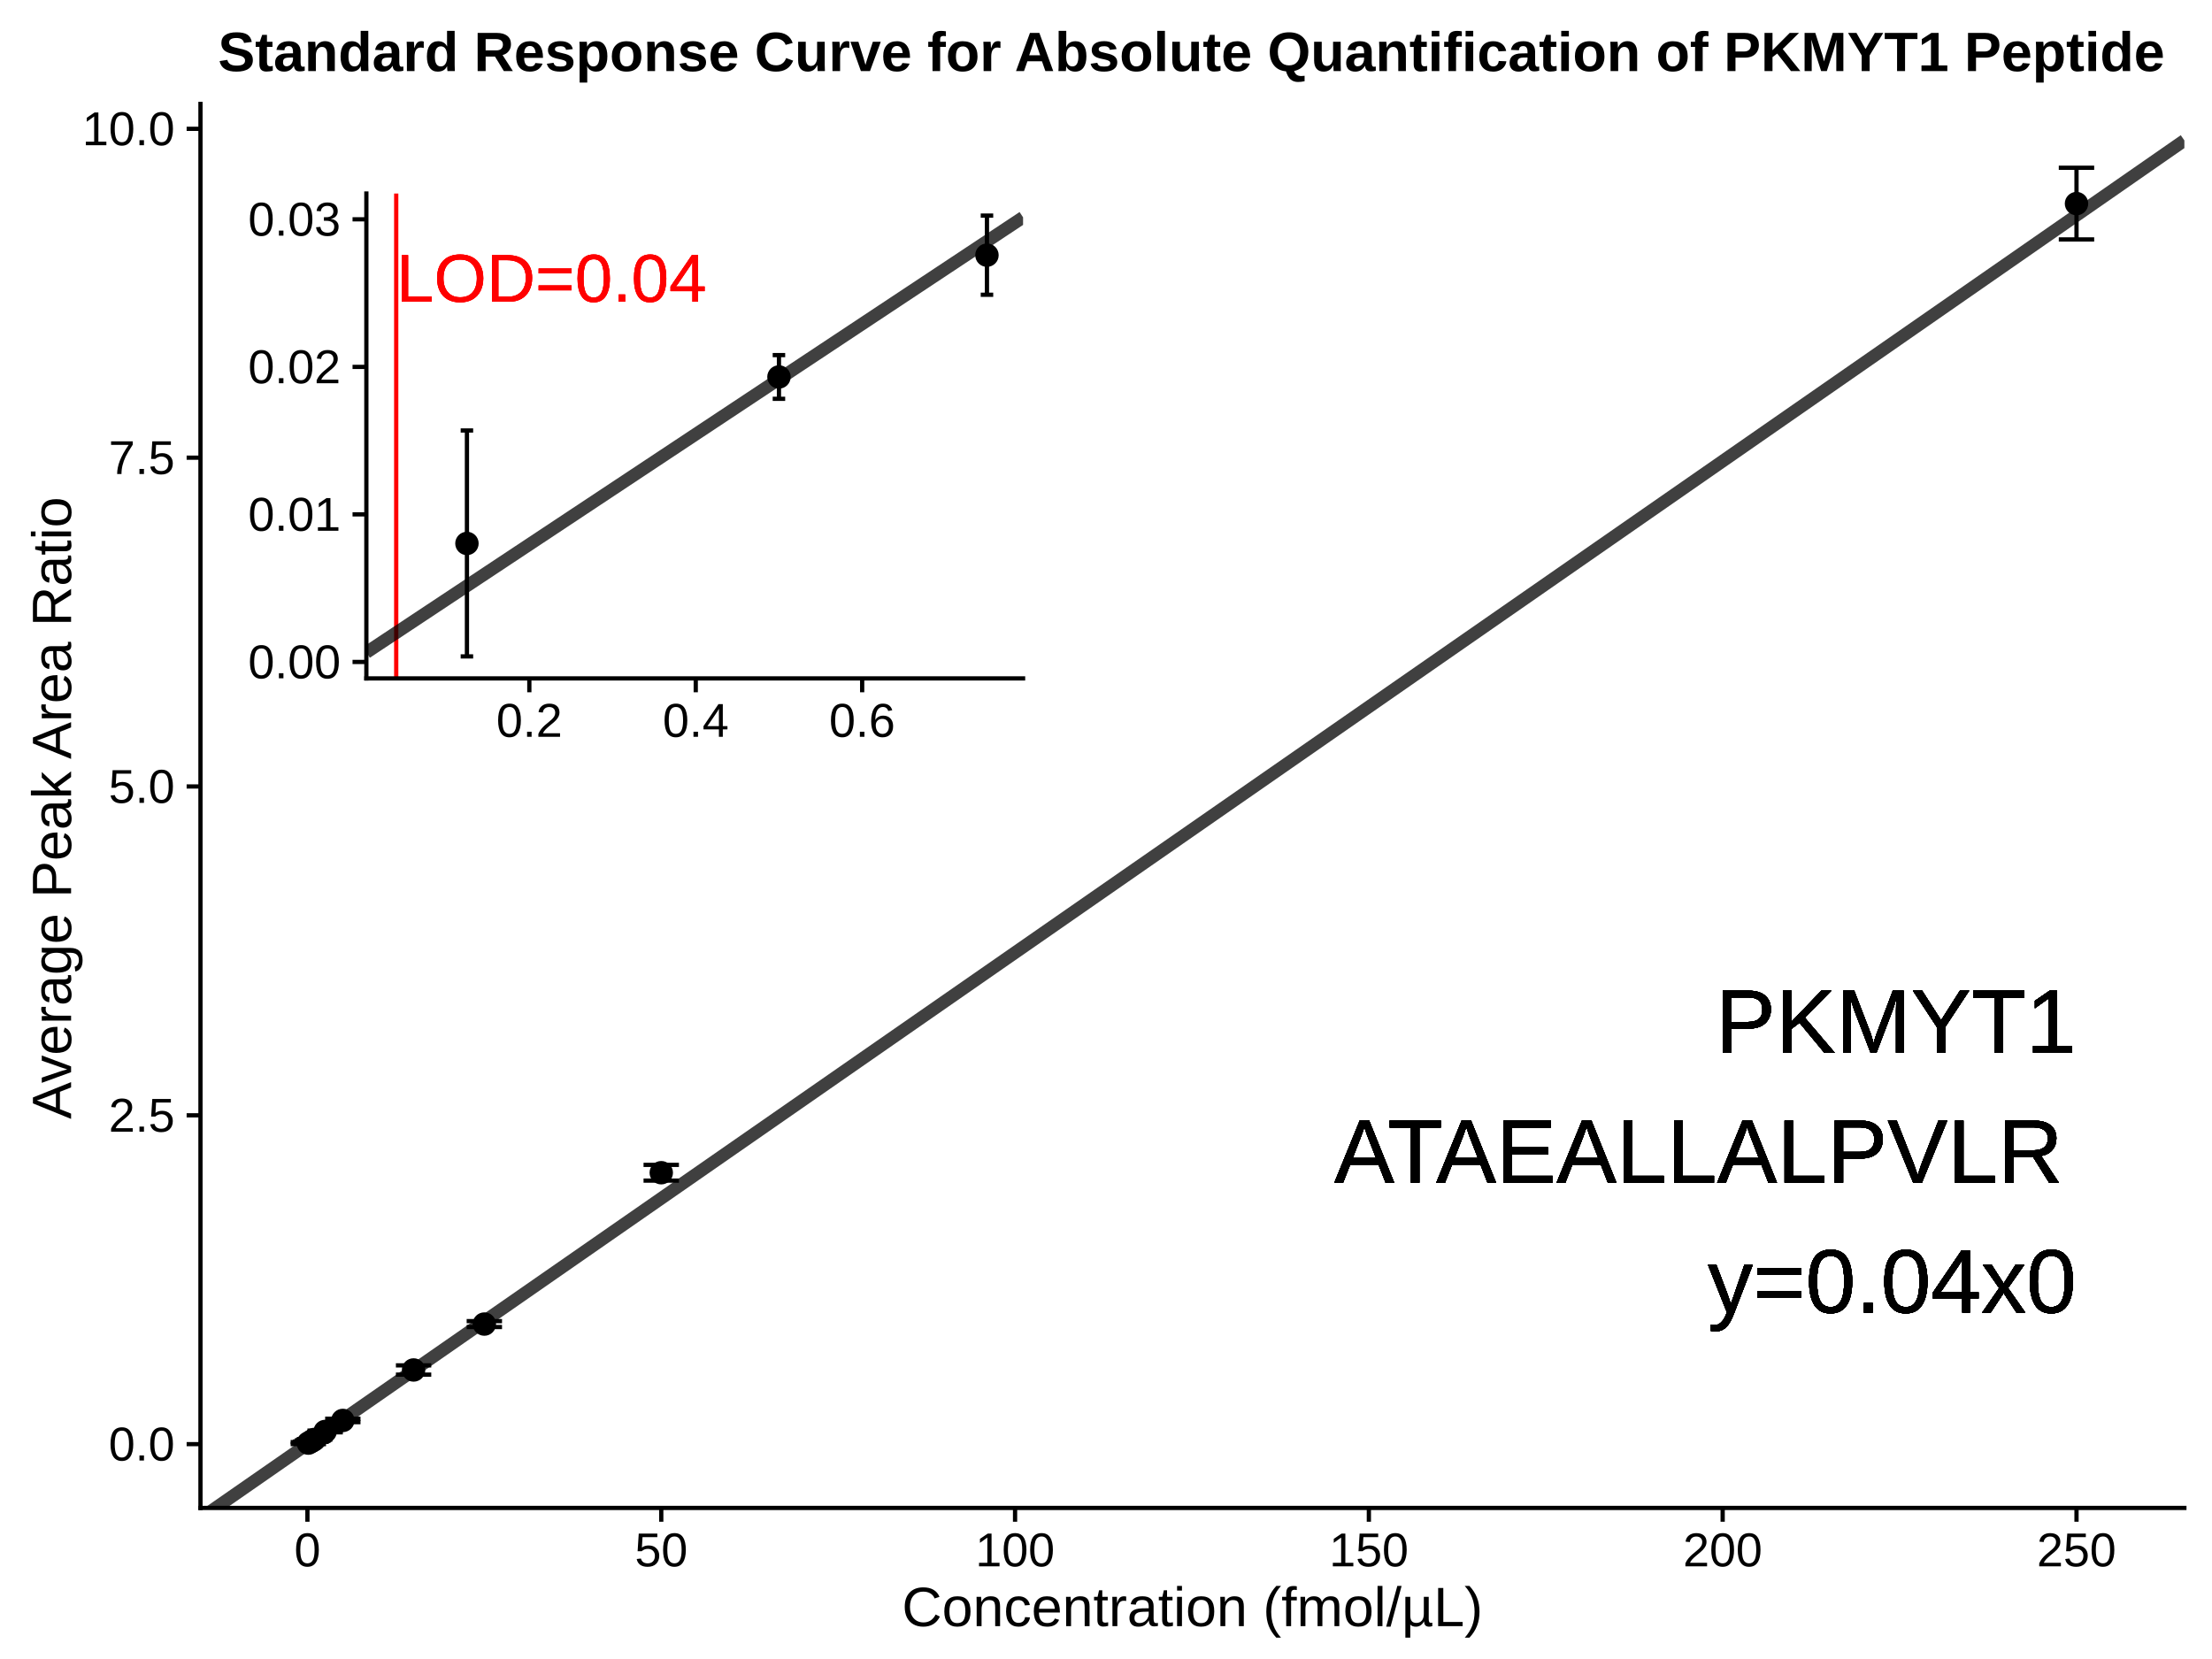
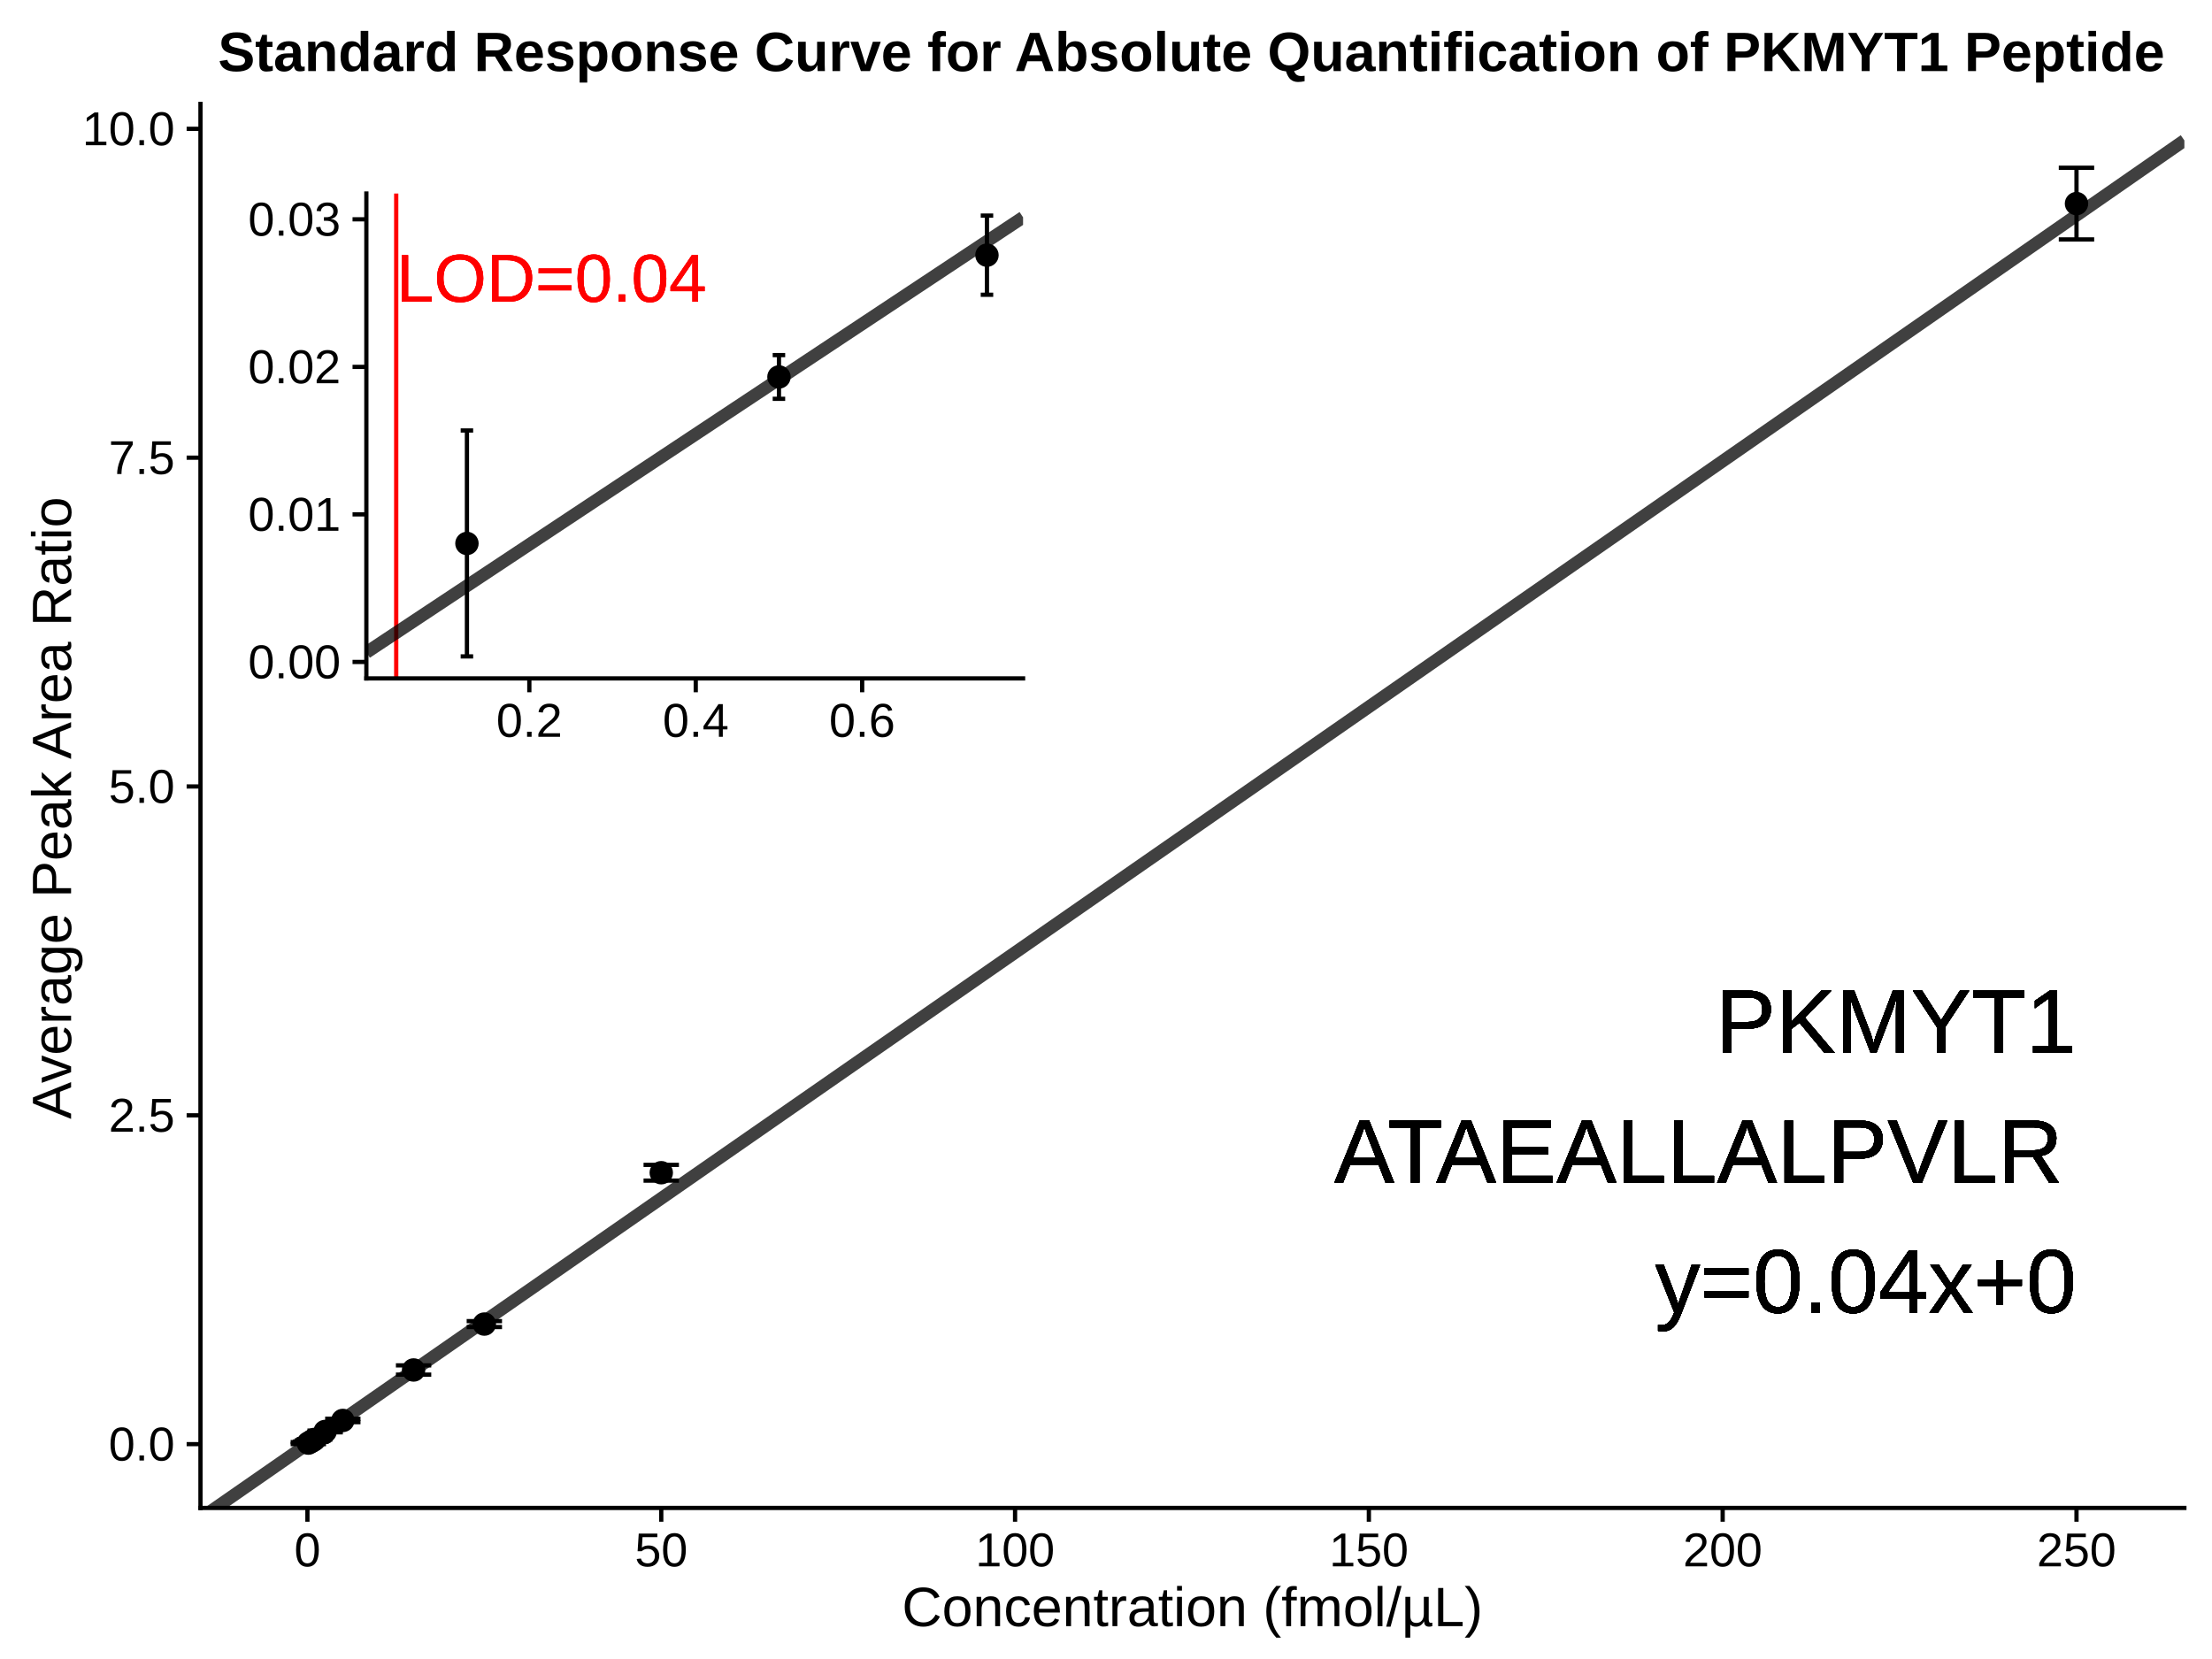
<svg xmlns="http://www.w3.org/2000/svg" viewBox="0 0 558.00 418.50">
  <defs>
    <style type="text/css">
    line, polyline, path, rect, circle {
      fill: none;
      stroke: #000000;
      stroke-linecap: round;
      stroke-linejoin: round;
      stroke-miterlimit: 10.00;
    }
  </style>
  </defs>
  <rect width="100%" height="100%" style="stroke: none; fill: #FFFFFF;" />
  <defs>
    <clipPath id="cpNTAuNTY2OXw1NTEuMDI2fDM4MC4zOXwyNi4yMTk1">
      <rect x="50.57" y="26.22" width="500.46" height="354.17" />
    </clipPath>
  </defs>
  <circle cx="77.78" cy="364.04" r="1.95pt" style="stroke-width: 0.71; fill: #000000;" clip-path="url(#cpNTAuNTY2OXw1NTEuMDI2fDM4MC4zOXwyNi4yMTk1)" />
  <circle cx="78.45" cy="363.66" r="1.95pt" style="stroke-width: 0.71; fill: #000000;" clip-path="url(#cpNTAuNTY2OXw1NTEuMDI2fDM4MC4zOXwyNi4yMTk1)" />
  <circle cx="78.89" cy="363.39" r="1.95pt" style="stroke-width: 0.71; fill: #000000;" clip-path="url(#cpNTAuNTY2OXw1NTEuMDI2fDM4MC4zOXwyNi4yMTk1)" />
  <circle cx="79.34" cy="363.11" r="1.95pt" style="stroke-width: 0.71; fill: #000000;" clip-path="url(#cpNTAuNTY2OXw1NTEuMDI2fDM4MC4zOXwyNi4yMTk1)" />
  <circle cx="82.02" cy="361.10" r="1.95pt" style="stroke-width: 0.71; fill: #000000;" clip-path="url(#cpNTAuNTY2OXw1NTEuMDI2fDM4MC4zOXwyNi4yMTk1)" />
  <circle cx="86.48" cy="358.32" r="1.95pt" style="stroke-width: 0.71; fill: #000000;" clip-path="url(#cpNTAuNTY2OXw1NTEuMDI2fDM4MC4zOXwyNi4yMTk1)" />
  <circle cx="104.33" cy="345.59" r="1.95pt" style="stroke-width: 0.71; fill: #000000;" clip-path="url(#cpNTAuNTY2OXw1NTEuMDI2fDM4MC4zOXwyNi4yMTk1)" />
  <circle cx="122.18" cy="334.01" r="1.95pt" style="stroke-width: 0.71; fill: #000000;" clip-path="url(#cpNTAuNTY2OXw1NTEuMDI2fDM4MC4zOXwyNi4yMTk1)" />
  <circle cx="166.81" cy="295.83" r="1.95pt" style="stroke-width: 0.71; fill: #000000;" clip-path="url(#cpNTAuNTY2OXw1NTEuMDI2fDM4MC4zOXwyNi4yMTk1)" />
  <circle cx="523.82" cy="51.36" r="1.95pt" style="stroke-width: 0.71; fill: #000000;" clip-path="url(#cpNTAuNTY2OXw1NTEuMDI2fDM4MC4zOXwyNi4yMTk1)" />
  <polyline points="73.32,363.78 82.24,363.78 " style="stroke-width: 1.07; stroke-linecap: butt;" clip-path="url(#cpNTAuNTY2OXw1NTEuMDI2fDM4MC4zOXwyNi4yMTk1)" />
  <polyline points="77.78,363.78 77.78,364.29 " style="stroke-width: 1.07; stroke-linecap: butt;" clip-path="url(#cpNTAuNTY2OXw1NTEuMDI2fDM4MC4zOXwyNi4yMTk1)" />
  <polyline points="73.32,364.29 82.24,364.29 " style="stroke-width: 1.07; stroke-linecap: butt;" clip-path="url(#cpNTAuNTY2OXw1NTEuMDI2fDM4MC4zOXwyNi4yMTk1)" />
  <polyline points="73.98,363.61 82.91,363.61 " style="stroke-width: 1.07; stroke-linecap: butt;" clip-path="url(#cpNTAuNTY2OXw1NTEuMDI2fDM4MC4zOXwyNi4yMTk1)" />
  <polyline points="78.45,363.61 78.45,363.71 " style="stroke-width: 1.07; stroke-linecap: butt;" clip-path="url(#cpNTAuNTY2OXw1NTEuMDI2fDM4MC4zOXwyNi4yMTk1)" />
  <polyline points="73.98,363.71 82.91,363.71 " style="stroke-width: 1.07; stroke-linecap: butt;" clip-path="url(#cpNTAuNTY2OXw1NTEuMDI2fDM4MC4zOXwyNi4yMTk1)" />
  <polyline points="74.43,363.30 83.36,363.30 " style="stroke-width: 1.07; stroke-linecap: butt;" clip-path="url(#cpNTAuNTY2OXw1NTEuMDI2fDM4MC4zOXwyNi4yMTk1)" />
  <polyline points="78.89,363.30 78.89,363.48 " style="stroke-width: 1.07; stroke-linecap: butt;" clip-path="url(#cpNTAuNTY2OXw1NTEuMDI2fDM4MC4zOXwyNi4yMTk1)" />
  <polyline points="74.43,363.48 83.36,363.48 " style="stroke-width: 1.07; stroke-linecap: butt;" clip-path="url(#cpNTAuNTY2OXw1NTEuMDI2fDM4MC4zOXwyNi4yMTk1)" />
  <polyline points="74.88,363.02 83.80,363.02 " style="stroke-width: 1.07; stroke-linecap: butt;" clip-path="url(#cpNTAuNTY2OXw1NTEuMDI2fDM4MC4zOXwyNi4yMTk1)" />
  <polyline points="79.34,363.02 79.34,363.19 " style="stroke-width: 1.07; stroke-linecap: butt;" clip-path="url(#cpNTAuNTY2OXw1NTEuMDI2fDM4MC4zOXwyNi4yMTk1)" />
  <polyline points="74.88,363.19 83.80,363.19 " style="stroke-width: 1.07; stroke-linecap: butt;" clip-path="url(#cpNTAuNTY2OXw1NTEuMDI2fDM4MC4zOXwyNi4yMTk1)" />
  <polyline points="77.55,360.89 86.48,360.89 " style="stroke-width: 1.07; stroke-linecap: butt;" clip-path="url(#cpNTAuNTY2OXw1NTEuMDI2fDM4MC4zOXwyNi4yMTk1)" />
  <polyline points="82.02,360.89 82.02,361.32 " style="stroke-width: 1.07; stroke-linecap: butt;" clip-path="url(#cpNTAuNTY2OXw1NTEuMDI2fDM4MC4zOXwyNi4yMTk1)" />
  <polyline points="77.55,361.32 86.48,361.32 " style="stroke-width: 1.07; stroke-linecap: butt;" clip-path="url(#cpNTAuNTY2OXw1NTEuMDI2fDM4MC4zOXwyNi4yMTk1)" />
  <polyline points="82.02,357.89 90.94,357.89 " style="stroke-width: 1.07; stroke-linecap: butt;" clip-path="url(#cpNTAuNTY2OXw1NTEuMDI2fDM4MC4zOXwyNi4yMTk1)" />
  <polyline points="86.48,357.89 86.48,358.75 " style="stroke-width: 1.07; stroke-linecap: butt;" clip-path="url(#cpNTAuNTY2OXw1NTEuMDI2fDM4MC4zOXwyNi4yMTk1)" />
  <polyline points="82.02,358.75 90.94,358.75 " style="stroke-width: 1.07; stroke-linecap: butt;" clip-path="url(#cpNTAuNTY2OXw1NTEuMDI2fDM4MC4zOXwyNi4yMTk1)" />
  <polyline points="99.87,344.42 108.79,344.42 " style="stroke-width: 1.07; stroke-linecap: butt;" clip-path="url(#cpNTAuNTY2OXw1NTEuMDI2fDM4MC4zOXwyNi4yMTk1)" />
  <polyline points="104.33,344.42 104.33,346.76 " style="stroke-width: 1.07; stroke-linecap: butt;" clip-path="url(#cpNTAuNTY2OXw1NTEuMDI2fDM4MC4zOXwyNi4yMTk1)" />
  <polyline points="99.87,346.76 108.79,346.76 " style="stroke-width: 1.07; stroke-linecap: butt;" clip-path="url(#cpNTAuNTY2OXw1NTEuMDI2fDM4MC4zOXwyNi4yMTk1)" />
  <polyline points="117.72,333.27 126.64,333.27 " style="stroke-width: 1.07; stroke-linecap: butt;" clip-path="url(#cpNTAuNTY2OXw1NTEuMDI2fDM4MC4zOXwyNi4yMTk1)" />
  <polyline points="122.18,333.27 122.18,334.76 " style="stroke-width: 1.07; stroke-linecap: butt;" clip-path="url(#cpNTAuNTY2OXw1NTEuMDI2fDM4MC4zOXwyNi4yMTk1)" />
  <polyline points="117.72,334.76 126.64,334.76 " style="stroke-width: 1.07; stroke-linecap: butt;" clip-path="url(#cpNTAuNTY2OXw1NTEuMDI2fDM4MC4zOXwyNi4yMTk1)" />
  <polyline points="162.34,293.85 171.27,293.85 " style="stroke-width: 1.07; stroke-linecap: butt;" clip-path="url(#cpNTAuNTY2OXw1NTEuMDI2fDM4MC4zOXwyNi4yMTk1)" />
  <polyline points="166.81,293.85 166.81,297.82 " style="stroke-width: 1.07; stroke-linecap: butt;" clip-path="url(#cpNTAuNTY2OXw1NTEuMDI2fDM4MC4zOXwyNi4yMTk1)" />
  <polyline points="162.34,297.82 171.27,297.82 " style="stroke-width: 1.07; stroke-linecap: butt;" clip-path="url(#cpNTAuNTY2OXw1NTEuMDI2fDM4MC4zOXwyNi4yMTk1)" />
  <polyline points="519.35,42.32 528.28,42.32 " style="stroke-width: 1.07; stroke-linecap: butt;" clip-path="url(#cpNTAuNTY2OXw1NTEuMDI2fDM4MC4zOXwyNi4yMTk1)" />
  <polyline points="523.82,42.32 523.82,60.40 " style="stroke-width: 1.07; stroke-linecap: butt;" clip-path="url(#cpNTAuNTY2OXw1NTEuMDI2fDM4MC4zOXwyNi4yMTk1)" />
  <polyline points="519.35,60.40 528.28,60.40 " style="stroke-width: 1.07; stroke-linecap: butt;" clip-path="url(#cpNTAuNTY2OXw1NTEuMDI2fDM4MC4zOXwyNi4yMTk1)" />
  <line x1="50.57" y1="383.03" x2="551.03" y2="35.42" style="stroke-width: 3.20; stroke: #000000; stroke-opacity: 0.75; stroke-linecap: butt;" clip-path="url(#cpNTAuNTY2OXw1NTEuMDI2fDM4MC4zOXwyNi4yMTk1)" />
  <g clip-path="url(#cpNTAuNTY2OXw1NTEuMDI2fDM4MC4zOXwyNi4yMTk1)">
    <text x="432.74" y="265.57" style="font-size: 22.76px; font-family: Liberation Sans;" textLength="91.07px" lengthAdjust="spacingAndGlyphs">PKMYT1</text>
  </g>
  <g clip-path="url(#cpNTAuNTY2OXw1NTEuMDI2fDM4MC4zOXwyNi4yMTk1)">
    <text x="336.56" y="298.35" style="font-size: 22.76px; font-family: Liberation Sans;" textLength="187.25px" lengthAdjust="spacingAndGlyphs">ATAEALLALPVLR</text>
  </g>
  <g clip-path="url(#cpNTAuNTY2OXw1NTEuMDI2fDM4MC4zOXwyNi4yMTk1)">
-     <text x="430.80" y="331.12" style="font-size: 22.76px; font-family: Liberation Sans;" textLength="93.02px" lengthAdjust="spacingAndGlyphs">y=0.04x0</text>
-   </g>
-   <g clip-path="url(#cpNTAuNTY2OXw1NTEuMDI2fDM4MC4zOXwyNi4yMTk1)">
-     <text x="432.74" y="265.57" style="font-size: 22.76px; font-family: Liberation Sans;" textLength="91.07px" lengthAdjust="spacingAndGlyphs">PKMYT1</text>
-   </g>
-   <g clip-path="url(#cpNTAuNTY2OXw1NTEuMDI2fDM4MC4zOXwyNi4yMTk1)">
-     <text x="336.56" y="298.35" style="font-size: 22.76px; font-family: Liberation Sans;" textLength="187.25px" lengthAdjust="spacingAndGlyphs">ATAEALLALPVLR</text>
-   </g>
-   <g clip-path="url(#cpNTAuNTY2OXw1NTEuMDI2fDM4MC4zOXwyNi4yMTk1)">
-     <text x="430.80" y="331.12" style="font-size: 22.76px; font-family: Liberation Sans;" textLength="93.02px" lengthAdjust="spacingAndGlyphs">y=0.04x0</text>
-   </g>
-   <g clip-path="url(#cpNTAuNTY2OXw1NTEuMDI2fDM4MC4zOXwyNi4yMTk1)">
-     <text x="432.74" y="265.57" style="font-size: 22.76px; font-family: Liberation Sans;" textLength="91.07px" lengthAdjust="spacingAndGlyphs">PKMYT1</text>
-   </g>
-   <g clip-path="url(#cpNTAuNTY2OXw1NTEuMDI2fDM4MC4zOXwyNi4yMTk1)">
-     <text x="336.56" y="298.35" style="font-size: 22.76px; font-family: Liberation Sans;" textLength="187.25px" lengthAdjust="spacingAndGlyphs">ATAEALLALPVLR</text>
-   </g>
-   <g clip-path="url(#cpNTAuNTY2OXw1NTEuMDI2fDM4MC4zOXwyNi4yMTk1)">
-     <text x="430.80" y="331.12" style="font-size: 22.76px; font-family: Liberation Sans;" textLength="93.02px" lengthAdjust="spacingAndGlyphs">y=0.04x0</text>
-   </g>
-   <g clip-path="url(#cpNTAuNTY2OXw1NTEuMDI2fDM4MC4zOXwyNi4yMTk1)">
-     <text x="432.74" y="265.57" style="font-size: 22.76px; font-family: Liberation Sans;" textLength="91.07px" lengthAdjust="spacingAndGlyphs">PKMYT1</text>
-   </g>
-   <g clip-path="url(#cpNTAuNTY2OXw1NTEuMDI2fDM4MC4zOXwyNi4yMTk1)">
-     <text x="336.56" y="298.35" style="font-size: 22.76px; font-family: Liberation Sans;" textLength="187.25px" lengthAdjust="spacingAndGlyphs">ATAEALLALPVLR</text>
-   </g>
-   <g clip-path="url(#cpNTAuNTY2OXw1NTEuMDI2fDM4MC4zOXwyNi4yMTk1)">
-     <text x="430.80" y="331.12" style="font-size: 22.76px; font-family: Liberation Sans;" textLength="93.02px" lengthAdjust="spacingAndGlyphs">y=0.04x0</text>
-   </g>
-   <g clip-path="url(#cpNTAuNTY2OXw1NTEuMDI2fDM4MC4zOXwyNi4yMTk1)">
-     <text x="432.74" y="265.57" style="font-size: 22.76px; font-family: Liberation Sans;" textLength="91.07px" lengthAdjust="spacingAndGlyphs">PKMYT1</text>
-   </g>
-   <g clip-path="url(#cpNTAuNTY2OXw1NTEuMDI2fDM4MC4zOXwyNi4yMTk1)">
-     <text x="336.56" y="298.35" style="font-size: 22.76px; font-family: Liberation Sans;" textLength="187.25px" lengthAdjust="spacingAndGlyphs">ATAEALLALPVLR</text>
-   </g>
-   <g clip-path="url(#cpNTAuNTY2OXw1NTEuMDI2fDM4MC4zOXwyNi4yMTk1)">
-     <text x="430.80" y="331.12" style="font-size: 22.76px; font-family: Liberation Sans;" textLength="93.02px" lengthAdjust="spacingAndGlyphs">y=0.04x0</text>
-   </g>
-   <g clip-path="url(#cpNTAuNTY2OXw1NTEuMDI2fDM4MC4zOXwyNi4yMTk1)">
-     <text x="432.74" y="265.57" style="font-size: 22.76px; font-family: Liberation Sans;" textLength="91.07px" lengthAdjust="spacingAndGlyphs">PKMYT1</text>
-   </g>
-   <g clip-path="url(#cpNTAuNTY2OXw1NTEuMDI2fDM4MC4zOXwyNi4yMTk1)">
-     <text x="336.56" y="298.35" style="font-size: 22.76px; font-family: Liberation Sans;" textLength="187.25px" lengthAdjust="spacingAndGlyphs">ATAEALLALPVLR</text>
-   </g>
-   <g clip-path="url(#cpNTAuNTY2OXw1NTEuMDI2fDM4MC4zOXwyNi4yMTk1)">
-     <text x="430.80" y="331.12" style="font-size: 22.76px; font-family: Liberation Sans;" textLength="93.02px" lengthAdjust="spacingAndGlyphs">y=0.04x0</text>
-   </g>
-   <g clip-path="url(#cpNTAuNTY2OXw1NTEuMDI2fDM4MC4zOXwyNi4yMTk1)">
-     <text x="432.74" y="265.57" style="font-size: 22.76px; font-family: Liberation Sans;" textLength="91.07px" lengthAdjust="spacingAndGlyphs">PKMYT1</text>
-   </g>
-   <g clip-path="url(#cpNTAuNTY2OXw1NTEuMDI2fDM4MC4zOXwyNi4yMTk1)">
-     <text x="336.56" y="298.35" style="font-size: 22.76px; font-family: Liberation Sans;" textLength="187.25px" lengthAdjust="spacingAndGlyphs">ATAEALLALPVLR</text>
-   </g>
-   <g clip-path="url(#cpNTAuNTY2OXw1NTEuMDI2fDM4MC4zOXwyNi4yMTk1)">
-     <text x="430.80" y="331.12" style="font-size: 22.76px; font-family: Liberation Sans;" textLength="93.02px" lengthAdjust="spacingAndGlyphs">y=0.04x0</text>
-   </g>
-   <g clip-path="url(#cpNTAuNTY2OXw1NTEuMDI2fDM4MC4zOXwyNi4yMTk1)">
-     <text x="432.74" y="265.57" style="font-size: 22.76px; font-family: Liberation Sans;" textLength="91.07px" lengthAdjust="spacingAndGlyphs">PKMYT1</text>
-   </g>
-   <g clip-path="url(#cpNTAuNTY2OXw1NTEuMDI2fDM4MC4zOXwyNi4yMTk1)">
-     <text x="336.56" y="298.35" style="font-size: 22.76px; font-family: Liberation Sans;" textLength="187.25px" lengthAdjust="spacingAndGlyphs">ATAEALLALPVLR</text>
-   </g>
-   <g clip-path="url(#cpNTAuNTY2OXw1NTEuMDI2fDM4MC4zOXwyNi4yMTk1)">
-     <text x="430.80" y="331.12" style="font-size: 22.76px; font-family: Liberation Sans;" textLength="93.02px" lengthAdjust="spacingAndGlyphs">y=0.04x0</text>
-   </g>
-   <g clip-path="url(#cpNTAuNTY2OXw1NTEuMDI2fDM4MC4zOXwyNi4yMTk1)">
-     <text x="432.74" y="265.57" style="font-size: 22.76px; font-family: Liberation Sans;" textLength="91.07px" lengthAdjust="spacingAndGlyphs">PKMYT1</text>
-   </g>
-   <g clip-path="url(#cpNTAuNTY2OXw1NTEuMDI2fDM4MC4zOXwyNi4yMTk1)">
-     <text x="336.56" y="298.35" style="font-size: 22.76px; font-family: Liberation Sans;" textLength="187.25px" lengthAdjust="spacingAndGlyphs">ATAEALLALPVLR</text>
-   </g>
-   <g clip-path="url(#cpNTAuNTY2OXw1NTEuMDI2fDM4MC4zOXwyNi4yMTk1)">
-     <text x="430.80" y="331.12" style="font-size: 22.76px; font-family: Liberation Sans;" textLength="93.02px" lengthAdjust="spacingAndGlyphs">y=0.04x0</text>
-   </g>
-   <g clip-path="url(#cpNTAuNTY2OXw1NTEuMDI2fDM4MC4zOXwyNi4yMTk1)">
-     <text x="432.74" y="265.57" style="font-size: 22.76px; font-family: Liberation Sans;" textLength="91.07px" lengthAdjust="spacingAndGlyphs">PKMYT1</text>
-   </g>
-   <g clip-path="url(#cpNTAuNTY2OXw1NTEuMDI2fDM4MC4zOXwyNi4yMTk1)">
-     <text x="336.56" y="298.35" style="font-size: 22.76px; font-family: Liberation Sans;" textLength="187.25px" lengthAdjust="spacingAndGlyphs">ATAEALLALPVLR</text>
-   </g>
-   <g clip-path="url(#cpNTAuNTY2OXw1NTEuMDI2fDM4MC4zOXwyNi4yMTk1)">
-     <text x="430.80" y="331.12" style="font-size: 22.76px; font-family: Liberation Sans;" textLength="93.02px" lengthAdjust="spacingAndGlyphs">y=0.04x0</text>
+     <text x="417.51" y="331.12" style="font-size: 22.76px; font-family: Liberation Sans;" textLength="106.31px" lengthAdjust="spacingAndGlyphs">y=0.04x+0</text>
+   </g>
+   <g clip-path="url(#cpNTAuNTY2OXw1NTEuMDI2fDM4MC4zOXwyNi4yMTk1)">
+     <text x="432.74" y="265.57" style="font-size: 22.76px; font-family: Liberation Sans;" textLength="91.07px" lengthAdjust="spacingAndGlyphs">PKMYT1</text>
+   </g>
+   <g clip-path="url(#cpNTAuNTY2OXw1NTEuMDI2fDM4MC4zOXwyNi4yMTk1)">
+     <text x="336.56" y="298.35" style="font-size: 22.76px; font-family: Liberation Sans;" textLength="187.25px" lengthAdjust="spacingAndGlyphs">ATAEALLALPVLR</text>
+   </g>
+   <g clip-path="url(#cpNTAuNTY2OXw1NTEuMDI2fDM4MC4zOXwyNi4yMTk1)">
+     <text x="417.51" y="331.12" style="font-size: 22.76px; font-family: Liberation Sans;" textLength="106.31px" lengthAdjust="spacingAndGlyphs">y=0.04x+0</text>
+   </g>
+   <g clip-path="url(#cpNTAuNTY2OXw1NTEuMDI2fDM4MC4zOXwyNi4yMTk1)">
+     <text x="432.74" y="265.57" style="font-size: 22.76px; font-family: Liberation Sans;" textLength="91.07px" lengthAdjust="spacingAndGlyphs">PKMYT1</text>
+   </g>
+   <g clip-path="url(#cpNTAuNTY2OXw1NTEuMDI2fDM4MC4zOXwyNi4yMTk1)">
+     <text x="336.56" y="298.35" style="font-size: 22.76px; font-family: Liberation Sans;" textLength="187.25px" lengthAdjust="spacingAndGlyphs">ATAEALLALPVLR</text>
+   </g>
+   <g clip-path="url(#cpNTAuNTY2OXw1NTEuMDI2fDM4MC4zOXwyNi4yMTk1)">
+     <text x="417.51" y="331.12" style="font-size: 22.76px; font-family: Liberation Sans;" textLength="106.31px" lengthAdjust="spacingAndGlyphs">y=0.04x+0</text>
+   </g>
+   <g clip-path="url(#cpNTAuNTY2OXw1NTEuMDI2fDM4MC4zOXwyNi4yMTk1)">
+     <text x="432.74" y="265.57" style="font-size: 22.76px; font-family: Liberation Sans;" textLength="91.07px" lengthAdjust="spacingAndGlyphs">PKMYT1</text>
+   </g>
+   <g clip-path="url(#cpNTAuNTY2OXw1NTEuMDI2fDM4MC4zOXwyNi4yMTk1)">
+     <text x="336.56" y="298.35" style="font-size: 22.76px; font-family: Liberation Sans;" textLength="187.25px" lengthAdjust="spacingAndGlyphs">ATAEALLALPVLR</text>
+   </g>
+   <g clip-path="url(#cpNTAuNTY2OXw1NTEuMDI2fDM4MC4zOXwyNi4yMTk1)">
+     <text x="417.51" y="331.12" style="font-size: 22.76px; font-family: Liberation Sans;" textLength="106.31px" lengthAdjust="spacingAndGlyphs">y=0.04x+0</text>
+   </g>
+   <g clip-path="url(#cpNTAuNTY2OXw1NTEuMDI2fDM4MC4zOXwyNi4yMTk1)">
+     <text x="432.74" y="265.57" style="font-size: 22.76px; font-family: Liberation Sans;" textLength="91.07px" lengthAdjust="spacingAndGlyphs">PKMYT1</text>
+   </g>
+   <g clip-path="url(#cpNTAuNTY2OXw1NTEuMDI2fDM4MC4zOXwyNi4yMTk1)">
+     <text x="336.56" y="298.35" style="font-size: 22.76px; font-family: Liberation Sans;" textLength="187.25px" lengthAdjust="spacingAndGlyphs">ATAEALLALPVLR</text>
+   </g>
+   <g clip-path="url(#cpNTAuNTY2OXw1NTEuMDI2fDM4MC4zOXwyNi4yMTk1)">
+     <text x="417.51" y="331.12" style="font-size: 22.76px; font-family: Liberation Sans;" textLength="106.31px" lengthAdjust="spacingAndGlyphs">y=0.04x+0</text>
+   </g>
+   <g clip-path="url(#cpNTAuNTY2OXw1NTEuMDI2fDM4MC4zOXwyNi4yMTk1)">
+     <text x="432.74" y="265.57" style="font-size: 22.76px; font-family: Liberation Sans;" textLength="91.07px" lengthAdjust="spacingAndGlyphs">PKMYT1</text>
+   </g>
+   <g clip-path="url(#cpNTAuNTY2OXw1NTEuMDI2fDM4MC4zOXwyNi4yMTk1)">
+     <text x="336.56" y="298.35" style="font-size: 22.76px; font-family: Liberation Sans;" textLength="187.25px" lengthAdjust="spacingAndGlyphs">ATAEALLALPVLR</text>
+   </g>
+   <g clip-path="url(#cpNTAuNTY2OXw1NTEuMDI2fDM4MC4zOXwyNi4yMTk1)">
+     <text x="417.51" y="331.12" style="font-size: 22.76px; font-family: Liberation Sans;" textLength="106.31px" lengthAdjust="spacingAndGlyphs">y=0.04x+0</text>
+   </g>
+   <g clip-path="url(#cpNTAuNTY2OXw1NTEuMDI2fDM4MC4zOXwyNi4yMTk1)">
+     <text x="432.74" y="265.57" style="font-size: 22.76px; font-family: Liberation Sans;" textLength="91.07px" lengthAdjust="spacingAndGlyphs">PKMYT1</text>
+   </g>
+   <g clip-path="url(#cpNTAuNTY2OXw1NTEuMDI2fDM4MC4zOXwyNi4yMTk1)">
+     <text x="336.56" y="298.35" style="font-size: 22.76px; font-family: Liberation Sans;" textLength="187.25px" lengthAdjust="spacingAndGlyphs">ATAEALLALPVLR</text>
+   </g>
+   <g clip-path="url(#cpNTAuNTY2OXw1NTEuMDI2fDM4MC4zOXwyNi4yMTk1)">
+     <text x="417.51" y="331.12" style="font-size: 22.76px; font-family: Liberation Sans;" textLength="106.31px" lengthAdjust="spacingAndGlyphs">y=0.04x+0</text>
+   </g>
+   <g clip-path="url(#cpNTAuNTY2OXw1NTEuMDI2fDM4MC4zOXwyNi4yMTk1)">
+     <text x="432.74" y="265.57" style="font-size: 22.76px; font-family: Liberation Sans;" textLength="91.07px" lengthAdjust="spacingAndGlyphs">PKMYT1</text>
+   </g>
+   <g clip-path="url(#cpNTAuNTY2OXw1NTEuMDI2fDM4MC4zOXwyNi4yMTk1)">
+     <text x="336.56" y="298.35" style="font-size: 22.76px; font-family: Liberation Sans;" textLength="187.25px" lengthAdjust="spacingAndGlyphs">ATAEALLALPVLR</text>
+   </g>
+   <g clip-path="url(#cpNTAuNTY2OXw1NTEuMDI2fDM4MC4zOXwyNi4yMTk1)">
+     <text x="417.51" y="331.12" style="font-size: 22.76px; font-family: Liberation Sans;" textLength="106.31px" lengthAdjust="spacingAndGlyphs">y=0.04x+0</text>
+   </g>
+   <g clip-path="url(#cpNTAuNTY2OXw1NTEuMDI2fDM4MC4zOXwyNi4yMTk1)">
+     <text x="432.74" y="265.57" style="font-size: 22.76px; font-family: Liberation Sans;" textLength="91.07px" lengthAdjust="spacingAndGlyphs">PKMYT1</text>
+   </g>
+   <g clip-path="url(#cpNTAuNTY2OXw1NTEuMDI2fDM4MC4zOXwyNi4yMTk1)">
+     <text x="336.56" y="298.35" style="font-size: 22.76px; font-family: Liberation Sans;" textLength="187.25px" lengthAdjust="spacingAndGlyphs">ATAEALLALPVLR</text>
+   </g>
+   <g clip-path="url(#cpNTAuNTY2OXw1NTEuMDI2fDM4MC4zOXwyNi4yMTk1)">
+     <text x="417.51" y="331.12" style="font-size: 22.76px; font-family: Liberation Sans;" textLength="106.31px" lengthAdjust="spacingAndGlyphs">y=0.04x+0</text>
+   </g>
+   <g clip-path="url(#cpNTAuNTY2OXw1NTEuMDI2fDM4MC4zOXwyNi4yMTk1)">
+     <text x="432.74" y="265.57" style="font-size: 22.76px; font-family: Liberation Sans;" textLength="91.07px" lengthAdjust="spacingAndGlyphs">PKMYT1</text>
+   </g>
+   <g clip-path="url(#cpNTAuNTY2OXw1NTEuMDI2fDM4MC4zOXwyNi4yMTk1)">
+     <text x="336.56" y="298.35" style="font-size: 22.76px; font-family: Liberation Sans;" textLength="187.25px" lengthAdjust="spacingAndGlyphs">ATAEALLALPVLR</text>
+   </g>
+   <g clip-path="url(#cpNTAuNTY2OXw1NTEuMDI2fDM4MC4zOXwyNi4yMTk1)">
+     <text x="417.51" y="331.12" style="font-size: 22.76px; font-family: Liberation Sans;" textLength="106.31px" lengthAdjust="spacingAndGlyphs">y=0.04x+0</text>
  </g>
  <defs>
    <clipPath id="cpMHw1NTh8NDE4LjV8MA==">
      <rect x="0.00" y="0.00" width="558.00" height="418.50" />
    </clipPath>
  </defs>
  <polyline points="50.57,380.39 50.57,26.22 " style="stroke-width: 1.07; stroke-linecap: square;" clip-path="url(#cpMHw1NTh8NDE4LjV8MA==)" />
  <g clip-path="url(#cpMHw1NTh8NDE4LjV8MA==)">
    <text x="27.41" y="368.43" style="font-size: 12.00px; font-family: Liberation Sans;" textLength="16.68px" lengthAdjust="spacingAndGlyphs">0.0</text>
  </g>
  <g clip-path="url(#cpMHw1NTh8NDE4LjV8MA==)">
    <text x="27.41" y="285.48" style="font-size: 12.00px; font-family: Liberation Sans;" textLength="16.68px" lengthAdjust="spacingAndGlyphs">2.5</text>
  </g>
  <g clip-path="url(#cpMHw1NTh8NDE4LjV8MA==)">
    <text x="27.41" y="202.53" style="font-size: 12.00px; font-family: Liberation Sans;" textLength="16.68px" lengthAdjust="spacingAndGlyphs">5.0</text>
  </g>
  <g clip-path="url(#cpMHw1NTh8NDE4LjV8MA==)">
    <text x="27.41" y="119.58" style="font-size: 12.00px; font-family: Liberation Sans;" textLength="16.68px" lengthAdjust="spacingAndGlyphs">7.5</text>
  </g>
  <g clip-path="url(#cpMHw1NTh8NDE4LjV8MA==)">
    <text x="20.74" y="36.63" style="font-size: 12.00px; font-family: Liberation Sans;" textLength="23.35px" lengthAdjust="spacingAndGlyphs">10.0</text>
  </g>
  <polyline points="47.08,364.30 50.57,364.30 " style="stroke-width: 1.07; stroke-linecap: butt;" clip-path="url(#cpMHw1NTh8NDE4LjV8MA==)" />
  <polyline points="47.08,281.35 50.57,281.35 " style="stroke-width: 1.07; stroke-linecap: butt;" clip-path="url(#cpMHw1NTh8NDE4LjV8MA==)" />
  <polyline points="47.08,198.40 50.57,198.40 " style="stroke-width: 1.07; stroke-linecap: butt;" clip-path="url(#cpMHw1NTh8NDE4LjV8MA==)" />
  <polyline points="47.08,115.45 50.57,115.45 " style="stroke-width: 1.07; stroke-linecap: butt;" clip-path="url(#cpMHw1NTh8NDE4LjV8MA==)" />
  <polyline points="47.08,32.50 50.57,32.50 " style="stroke-width: 1.07; stroke-linecap: butt;" clip-path="url(#cpMHw1NTh8NDE4LjV8MA==)" />
  <polyline points="50.57,380.39 551.03,380.39 " style="stroke-width: 1.07; stroke-linecap: square;" clip-path="url(#cpMHw1NTh8NDE4LjV8MA==)" />
  <polyline points="77.55,383.88 77.55,380.39 " style="stroke-width: 1.07; stroke-linecap: butt;" clip-path="url(#cpMHw1NTh8NDE4LjV8MA==)" />
  <polyline points="166.81,383.88 166.81,380.39 " style="stroke-width: 1.07; stroke-linecap: butt;" clip-path="url(#cpMHw1NTh8NDE4LjV8MA==)" />
  <polyline points="256.06,383.88 256.06,380.39 " style="stroke-width: 1.07; stroke-linecap: butt;" clip-path="url(#cpMHw1NTh8NDE4LjV8MA==)" />
  <polyline points="345.31,383.88 345.31,380.39 " style="stroke-width: 1.07; stroke-linecap: butt;" clip-path="url(#cpMHw1NTh8NDE4LjV8MA==)" />
  <polyline points="434.56,383.88 434.56,380.39 " style="stroke-width: 1.07; stroke-linecap: butt;" clip-path="url(#cpMHw1NTh8NDE4LjV8MA==)" />
  <polyline points="523.82,383.88 523.82,380.39 " style="stroke-width: 1.07; stroke-linecap: butt;" clip-path="url(#cpMHw1NTh8NDE4LjV8MA==)" />
  <g clip-path="url(#cpMHw1NTh8NDE4LjV8MA==)">
    <text x="74.22" y="395.12" style="font-size: 12.00px; font-family: Liberation Sans;" textLength="6.67px" lengthAdjust="spacingAndGlyphs">0</text>
  </g>
  <g clip-path="url(#cpMHw1NTh8NDE4LjV8MA==)">
    <text x="160.13" y="395.12" style="font-size: 12.00px; font-family: Liberation Sans;" textLength="13.35px" lengthAdjust="spacingAndGlyphs">50</text>
  </g>
  <g clip-path="url(#cpMHw1NTh8NDE4LjV8MA==)">
    <text x="246.05" y="395.12" style="font-size: 12.00px; font-family: Liberation Sans;" textLength="20.02px" lengthAdjust="spacingAndGlyphs">100</text>
  </g>
  <g clip-path="url(#cpMHw1NTh8NDE4LjV8MA==)">
    <text x="335.30" y="395.12" style="font-size: 12.00px; font-family: Liberation Sans;" textLength="20.02px" lengthAdjust="spacingAndGlyphs">150</text>
  </g>
  <g clip-path="url(#cpMHw1NTh8NDE4LjV8MA==)">
    <text x="424.55" y="395.12" style="font-size: 12.00px; font-family: Liberation Sans;" textLength="20.02px" lengthAdjust="spacingAndGlyphs">200</text>
  </g>
  <g clip-path="url(#cpMHw1NTh8NDE4LjV8MA==)">
    <text x="513.81" y="395.12" style="font-size: 12.00px; font-family: Liberation Sans;" textLength="20.02px" lengthAdjust="spacingAndGlyphs">250</text>
  </g>
  <g clip-path="url(#cpMHw1NTh8NDE4LjV8MA==)">
    <text x="227.51" y="410.21" style="font-size: 14.00px; font-family: Liberation Sans;" textLength="146.57px" lengthAdjust="spacingAndGlyphs">Concentration (fmol/µL)</text>
  </g>
  <g clip-path="url(#cpMHw1NTh8NDE4LjV8MA==)">
    <text transform="translate(17.93,282.29) rotate(-90)" style="font-size: 14.00px; font-family: Liberation Sans;" textLength="157.98px" lengthAdjust="spacingAndGlyphs">Average Peak Area Ratio</text>
  </g>
  <g clip-path="url(#cpMHw1NTh8NDE4LjV8MA==)">
    <text x="54.99" y="17.93" style="font-size: 14.00px; font-weight: bold; font-family: Liberation Sans;" textLength="491.61px" lengthAdjust="spacingAndGlyphs">Standard Response Curve for Absolute Quantification of PKMYT1 Peptide</text>
  </g>
  <defs>
    <clipPath id="cpNDEuODV8MjY1LjA1fDIwOS4yNXw0MS44NQ==">
      <rect x="41.85" y="41.85" width="223.20" height="167.40" />
    </clipPath>
  </defs>
  <defs>
    <clipPath id="cpMHw1NTh8NDE4LjV8MA==">
      <rect x="0.00" y="0.00" width="558.00" height="418.50" />
    </clipPath>
  </defs>
  <defs>
    <clipPath id="cpOTIuNDE2OXwyNTguMDc2fDE3MS4xNHw0OC44MjM4">
      <rect x="92.42" y="48.82" width="165.66" height="122.32" />
    </clipPath>
  </defs>
  <line x1="99.95" y1="171.14" x2="99.95" y2="48.82" style="stroke-width: 1.07; stroke: #FF0000; stroke-linecap: butt;" clip-path="url(#cpOTIuNDE2OXwyNTguMDc2fDE3MS4xNHw0OC44MjM4)" />
  <g clip-path="url(#cpOTIuNDE2OXwyNTguMDc2fDE3MS4xNHw0OC44MjM4)">
    <text x="99.95" y="76.11" style="font-size: 17.07px; fill: #FF0000; font-family: Liberation Sans;" textLength="78.30px" lengthAdjust="spacingAndGlyphs">LOD=0.04</text>
  </g>
  <g clip-path="url(#cpOTIuNDE2OXwyNTguMDc2fDE3MS4xNHw0OC44MjM4)">
    <text x="99.95" y="76.11" style="font-size: 17.07px; fill: #FF0000; font-family: Liberation Sans;" textLength="78.30px" lengthAdjust="spacingAndGlyphs">LOD=0.04</text>
  </g>
  <g clip-path="url(#cpOTIuNDE2OXwyNTguMDc2fDE3MS4xNHw0OC44MjM4)">
    <text x="99.95" y="76.11" style="font-size: 17.07px; fill: #FF0000; font-family: Liberation Sans;" textLength="78.30px" lengthAdjust="spacingAndGlyphs">LOD=0.04</text>
  </g>
  <circle cx="117.79" cy="137.09" r="1.95pt" style="stroke-width: 0.71; fill: #000000;" clip-path="url(#cpOTIuNDE2OXwyNTguMDc2fDE3MS4xNHw0OC44MjM4)" />
  <circle cx="196.50" cy="95.09" r="1.95pt" style="stroke-width: 0.71; fill: #000000;" clip-path="url(#cpOTIuNDE2OXwyNTguMDc2fDE3MS4xNHw0OC44MjM4)" />
  <circle cx="248.97" cy="64.37" r="1.95pt" style="stroke-width: 0.71; fill: #000000;" clip-path="url(#cpOTIuNDE2OXwyNTguMDc2fDE3MS4xNHw0OC44MjM4)" />
  <polyline points="116.21,108.60 119.36,108.60 " style="stroke-width: 1.07; stroke-linecap: butt;" clip-path="url(#cpOTIuNDE2OXwyNTguMDc2fDE3MS4xNHw0OC44MjM4)" />
  <polyline points="117.79,108.60 117.79,165.58 " style="stroke-width: 1.07; stroke-linecap: butt;" clip-path="url(#cpOTIuNDE2OXwyNTguMDc2fDE3MS4xNHw0OC44MjM4)" />
  <polyline points="116.21,165.58 119.36,165.58 " style="stroke-width: 1.07; stroke-linecap: butt;" clip-path="url(#cpOTIuNDE2OXwyNTguMDc2fDE3MS4xNHw0OC44MjM4)" />
  <polyline points="194.92,89.58 198.07,89.58 " style="stroke-width: 1.07; stroke-linecap: butt;" clip-path="url(#cpOTIuNDE2OXwyNTguMDc2fDE3MS4xNHw0OC44MjM4)" />
  <polyline points="196.50,89.58 196.50,100.60 " style="stroke-width: 1.07; stroke-linecap: butt;" clip-path="url(#cpOTIuNDE2OXwyNTguMDc2fDE3MS4xNHw0OC44MjM4)" />
  <polyline points="194.92,100.60 198.07,100.60 " style="stroke-width: 1.07; stroke-linecap: butt;" clip-path="url(#cpOTIuNDE2OXwyNTguMDc2fDE3MS4xNHw0OC44MjM4)" />
  <polyline points="247.40,54.38 250.55,54.38 " style="stroke-width: 1.07; stroke-linecap: butt;" clip-path="url(#cpOTIuNDE2OXwyNTguMDc2fDE3MS4xNHw0OC44MjM4)" />
  <polyline points="248.97,54.38 248.97,74.35 " style="stroke-width: 1.07; stroke-linecap: butt;" clip-path="url(#cpOTIuNDE2OXwyNTguMDc2fDE3MS4xNHw0OC44MjM4)" />
  <polyline points="247.40,74.35 250.55,74.35 " style="stroke-width: 1.07; stroke-linecap: butt;" clip-path="url(#cpOTIuNDE2OXwyNTguMDc2fDE3MS4xNHw0OC44MjM4)" />
  <line x1="92.42" y1="164.59" x2="258.08" y2="54.82" style="stroke-width: 3.20; stroke: #000000; stroke-opacity: 0.75; stroke-linecap: butt;" clip-path="url(#cpOTIuNDE2OXwyNTguMDc2fDE3MS4xNHw0OC44MjM4)" />
  <defs>
    <clipPath id="cpMHw1NTh8NDE4LjV8MA==">
      <rect x="0.00" y="0.00" width="558.00" height="418.50" />
    </clipPath>
  </defs>
  <polyline points="92.42,171.14 92.42,48.82 " style="stroke-width: 1.07; stroke-linecap: square;" clip-path="url(#cpMHw1NTh8NDE4LjV8MA==)" />
  <g clip-path="url(#cpMHw1NTh8NDE4LjV8MA==)">
    <text x="62.59" y="171.11" style="font-size: 12.00px; font-family: Liberation Sans;" textLength="23.35px" lengthAdjust="spacingAndGlyphs">0.00</text>
  </g>
  <g clip-path="url(#cpMHw1NTh8NDE4LjV8MA==)">
    <text x="62.59" y="133.89" style="font-size: 12.00px; font-family: Liberation Sans;" textLength="23.35px" lengthAdjust="spacingAndGlyphs">0.01</text>
  </g>
  <g clip-path="url(#cpMHw1NTh8NDE4LjV8MA==)">
    <text x="62.59" y="96.67" style="font-size: 12.00px; font-family: Liberation Sans;" textLength="23.35px" lengthAdjust="spacingAndGlyphs">0.02</text>
  </g>
  <g clip-path="url(#cpMHw1NTh8NDE4LjV8MA==)">
    <text x="62.59" y="59.45" style="font-size: 12.00px; font-family: Liberation Sans;" textLength="23.35px" lengthAdjust="spacingAndGlyphs">0.03</text>
  </g>
  <polyline points="88.93,166.98 92.42,166.98 " style="stroke-width: 1.07; stroke-linecap: butt;" clip-path="url(#cpMHw1NTh8NDE4LjV8MA==)" />
  <polyline points="88.93,129.76 92.42,129.76 " style="stroke-width: 1.07; stroke-linecap: butt;" clip-path="url(#cpMHw1NTh8NDE4LjV8MA==)" />
  <polyline points="88.93,92.55 92.42,92.55 " style="stroke-width: 1.07; stroke-linecap: butt;" clip-path="url(#cpMHw1NTh8NDE4LjV8MA==)" />
  <polyline points="88.93,55.33 92.42,55.33 " style="stroke-width: 1.07; stroke-linecap: butt;" clip-path="url(#cpMHw1NTh8NDE4LjV8MA==)" />
  <polyline points="92.42,171.14 258.08,171.14 " style="stroke-width: 1.07; stroke-linecap: square;" clip-path="url(#cpMHw1NTh8NDE4LjV8MA==)" />
  <polyline points="133.53,174.63 133.53,171.14 " style="stroke-width: 1.07; stroke-linecap: butt;" clip-path="url(#cpMHw1NTh8NDE4LjV8MA==)" />
  <polyline points="175.51,174.63 175.51,171.14 " style="stroke-width: 1.07; stroke-linecap: butt;" clip-path="url(#cpMHw1NTh8NDE4LjV8MA==)" />
  <polyline points="217.49,174.63 217.49,171.14 " style="stroke-width: 1.07; stroke-linecap: butt;" clip-path="url(#cpMHw1NTh8NDE4LjV8MA==)" />
  <g clip-path="url(#cpMHw1NTh8NDE4LjV8MA==)">
    <text x="125.19" y="185.87" style="font-size: 12.00px; font-family: Liberation Sans;" textLength="16.68px" lengthAdjust="spacingAndGlyphs">0.2</text>
  </g>
  <g clip-path="url(#cpMHw1NTh8NDE4LjV8MA==)">
    <text x="167.17" y="185.87" style="font-size: 12.00px; font-family: Liberation Sans;" textLength="16.68px" lengthAdjust="spacingAndGlyphs">0.4</text>
  </g>
  <g clip-path="url(#cpMHw1NTh8NDE4LjV8MA==)">
    <text x="209.15" y="185.87" style="font-size: 12.00px; font-family: Liberation Sans;" textLength="16.68px" lengthAdjust="spacingAndGlyphs">0.6</text>
  </g>
</svg>
